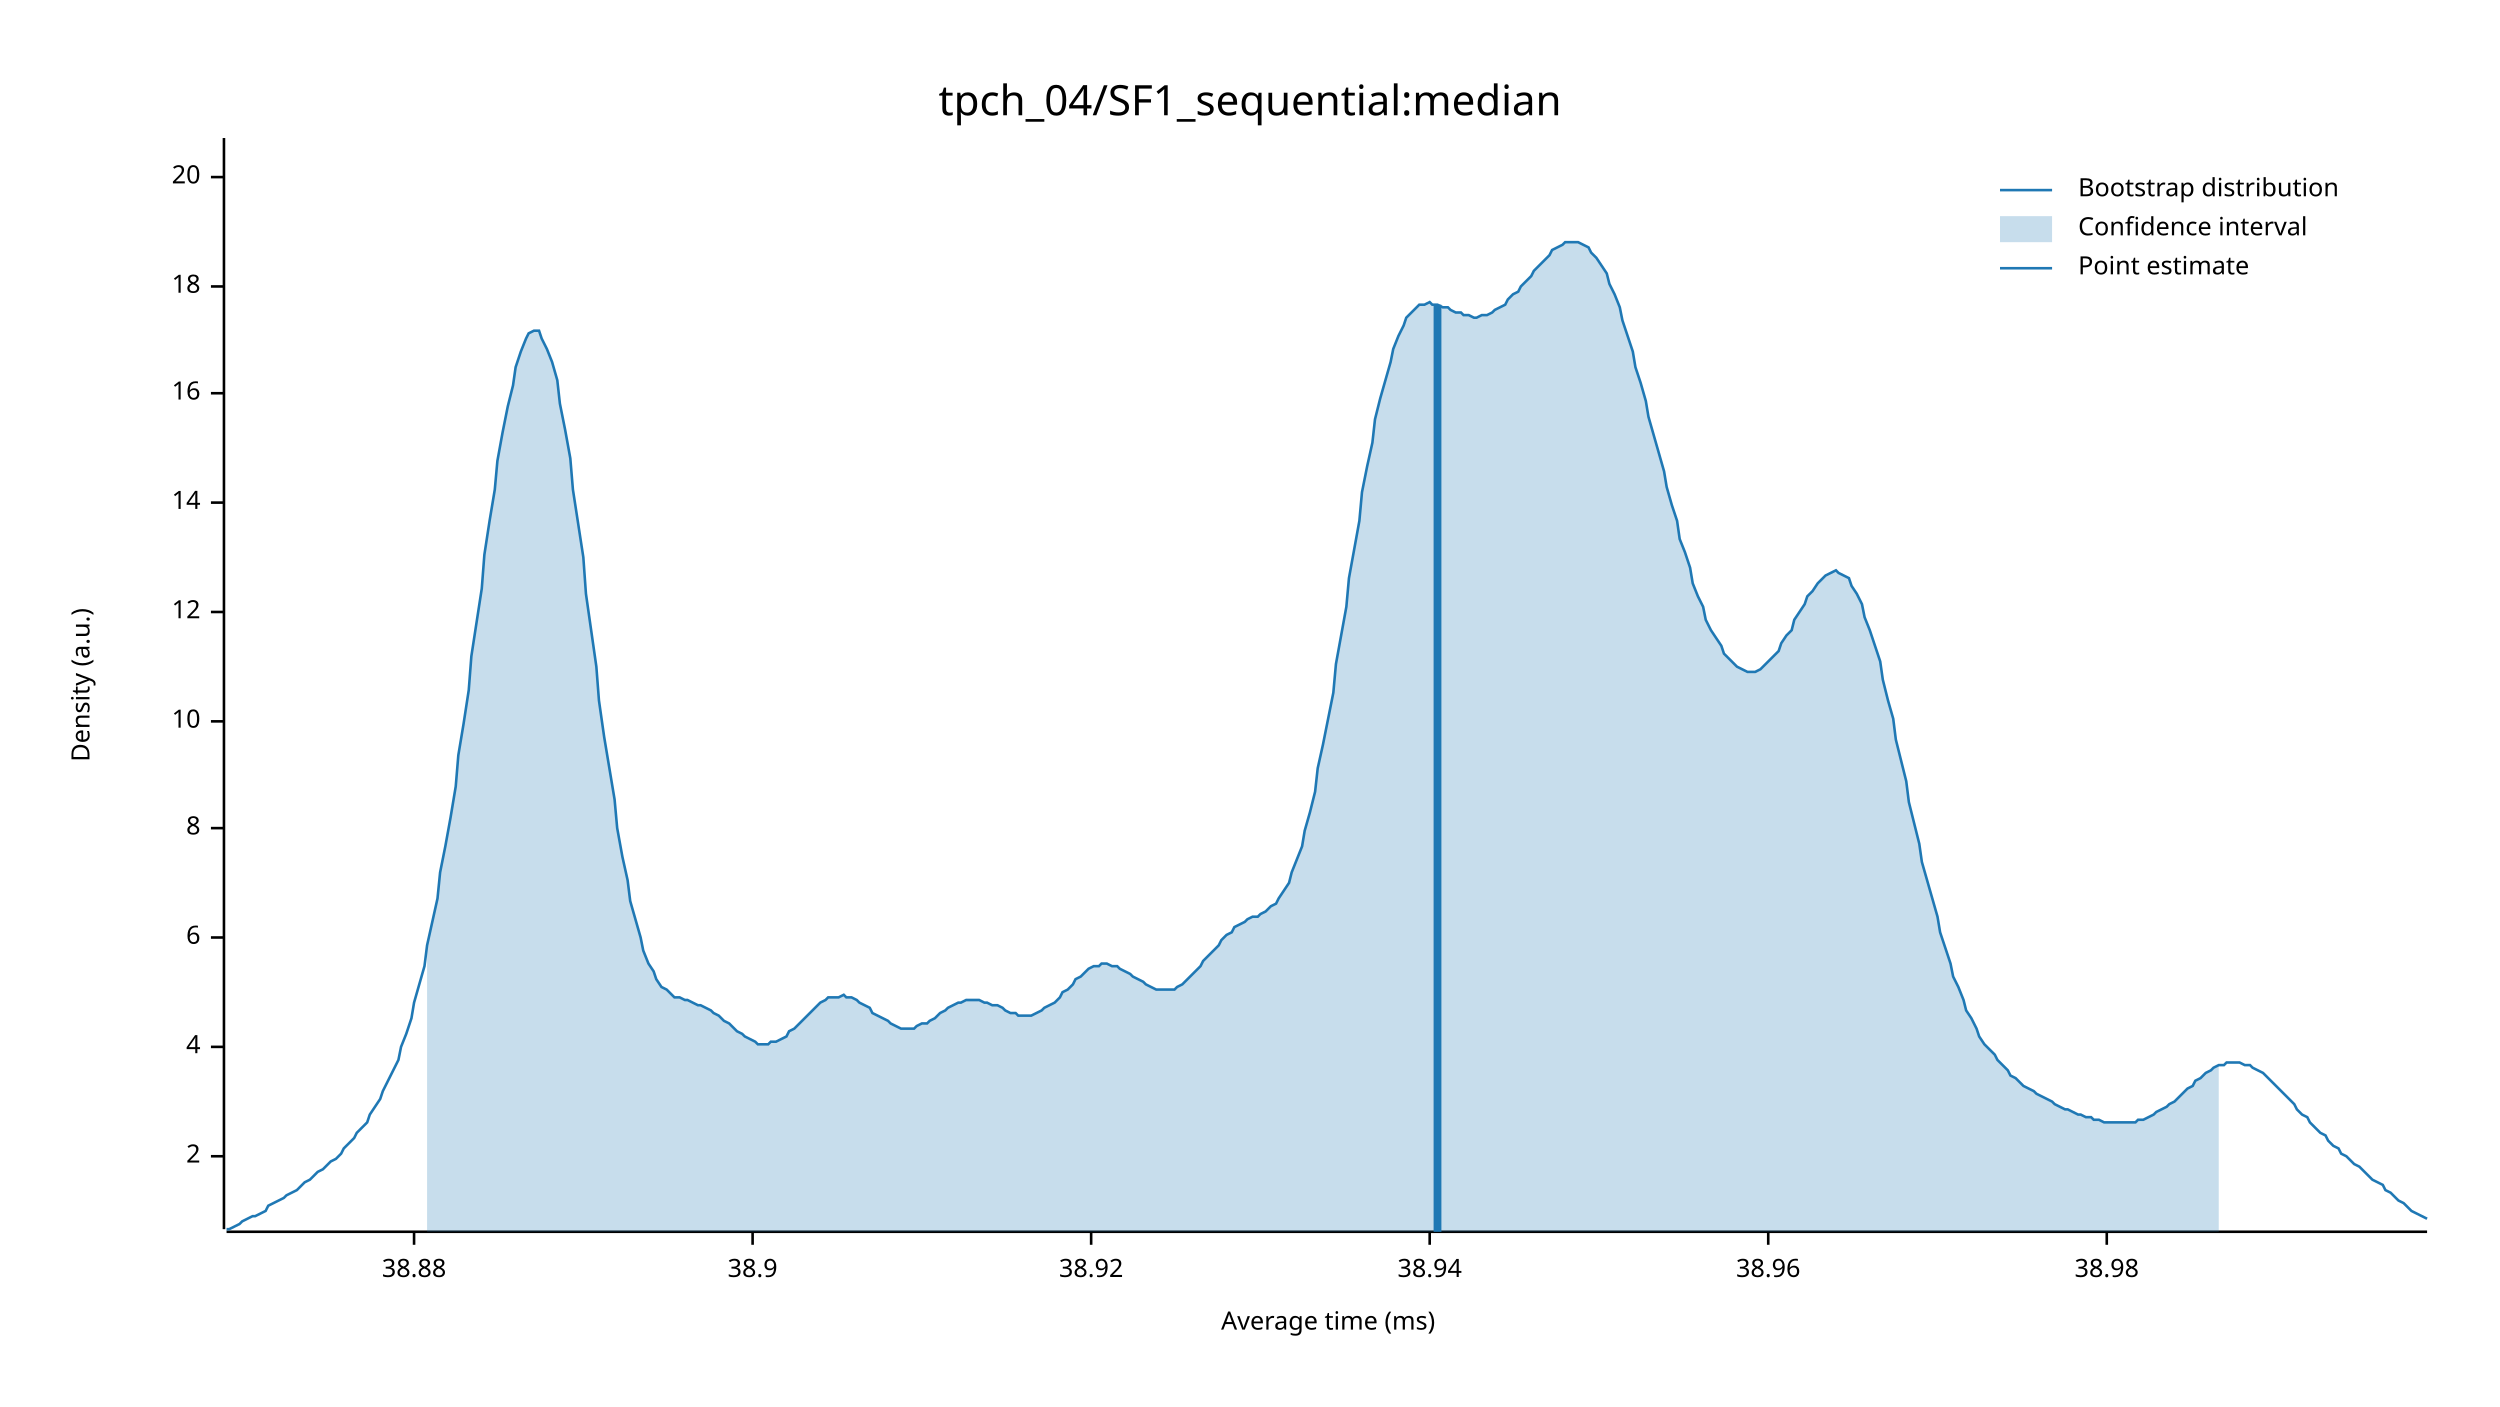
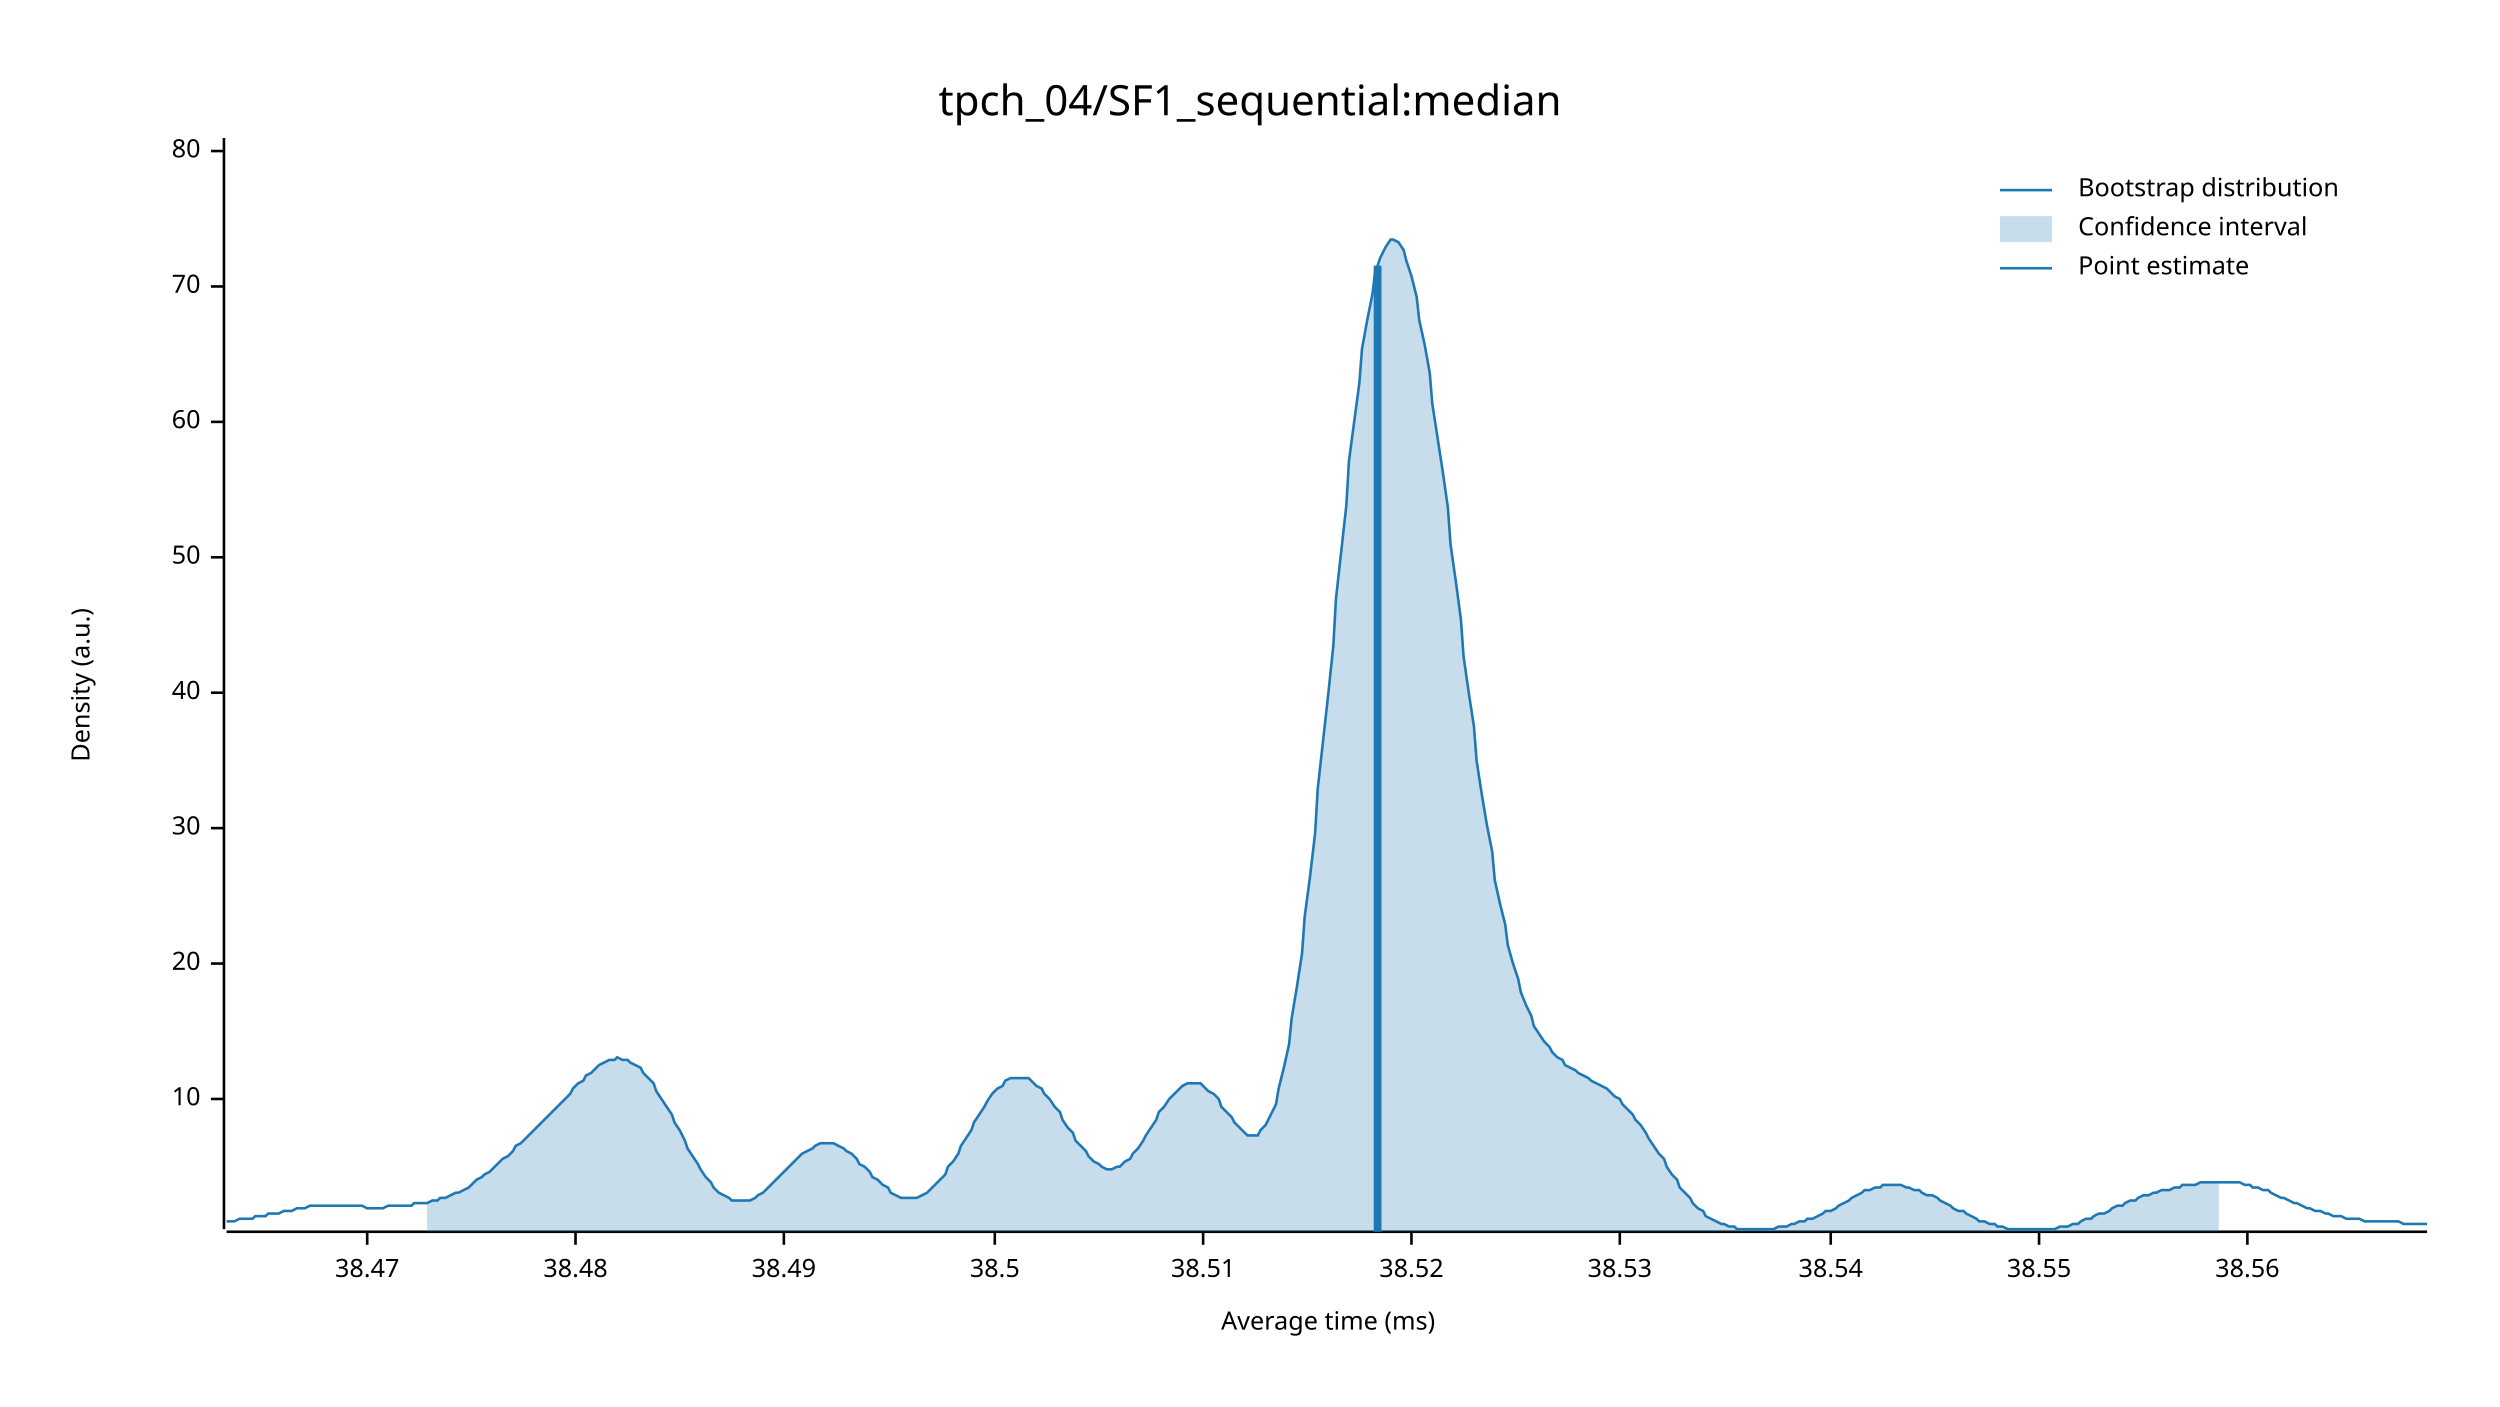
<svg xmlns="http://www.w3.org/2000/svg" width="960" height="540" viewBox="0 0 960 540">
  <text x="480" y="32" dy="0.76em" text-anchor="middle" font-family="sans-serif" font-size="16.129" opacity="1" fill="#000000">
tpch_04/SF1_sequential:median
</text>
  <text x="27" y="263" dy="0.76em" text-anchor="middle" font-family="sans-serif" font-size="9.677" opacity="1" fill="#000000" transform="rotate(270, 27, 263)">
Density (a.u.)
</text>
  <text x="510" y="513" dy="-0.5ex" text-anchor="middle" font-family="sans-serif" font-size="9.677" opacity="1" fill="#000000">
Average time (ms)
</text>
  <polyline fill="none" opacity="1" stroke="#000000" stroke-width="1" points="86,53 86,472 " />
-   <text x="77" y="444" dy="0.5ex" text-anchor="end" font-family="sans-serif" font-size="9.677" opacity="1" fill="#000000">
- 2
+   <text x="77" y="422" dy="0.5ex" text-anchor="end" font-family="sans-serif" font-size="9.677" opacity="1" fill="#000000">
+ 10
</text>
-   <polyline fill="none" opacity="1" stroke="#000000" stroke-width="1" points="81,444 86,444 " />
-   <text x="77" y="402" dy="0.5ex" text-anchor="end" font-family="sans-serif" font-size="9.677" opacity="1" fill="#000000">
- 4
+   <polyline fill="none" opacity="1" stroke="#000000" stroke-width="1" points="81,422 86,422 " />
+   <text x="77" y="370" dy="0.5ex" text-anchor="end" font-family="sans-serif" font-size="9.677" opacity="1" fill="#000000">
+ 20
</text>
-   <polyline fill="none" opacity="1" stroke="#000000" stroke-width="1" points="81,402 86,402 " />
-   <text x="77" y="360" dy="0.5ex" text-anchor="end" font-family="sans-serif" font-size="9.677" opacity="1" fill="#000000">
- 6
- </text>
-   <polyline fill="none" opacity="1" stroke="#000000" stroke-width="1" points="81,360 86,360 " />
+   <polyline fill="none" opacity="1" stroke="#000000" stroke-width="1" points="81,370 86,370 " />
  <text x="77" y="318" dy="0.5ex" text-anchor="end" font-family="sans-serif" font-size="9.677" opacity="1" fill="#000000">
- 8
+ 30
</text>
  <polyline fill="none" opacity="1" stroke="#000000" stroke-width="1" points="81,318 86,318 " />
-   <text x="77" y="277" dy="0.5ex" text-anchor="end" font-family="sans-serif" font-size="9.677" opacity="1" fill="#000000">
- 10
+   <text x="77" y="266" dy="0.5ex" text-anchor="end" font-family="sans-serif" font-size="9.677" opacity="1" fill="#000000">
+ 40
</text>
-   <polyline fill="none" opacity="1" stroke="#000000" stroke-width="1" points="81,277 86,277 " />
-   <text x="77" y="235" dy="0.5ex" text-anchor="end" font-family="sans-serif" font-size="9.677" opacity="1" fill="#000000">
- 12
+   <polyline fill="none" opacity="1" stroke="#000000" stroke-width="1" points="81,266 86,266 " />
+   <text x="77" y="214" dy="0.5ex" text-anchor="end" font-family="sans-serif" font-size="9.677" opacity="1" fill="#000000">
+ 50
</text>
-   <polyline fill="none" opacity="1" stroke="#000000" stroke-width="1" points="81,235 86,235 " />
-   <text x="77" y="193" dy="0.5ex" text-anchor="end" font-family="sans-serif" font-size="9.677" opacity="1" fill="#000000">
- 14
+   <polyline fill="none" opacity="1" stroke="#000000" stroke-width="1" points="81,214 86,214 " />
+   <text x="77" y="162" dy="0.5ex" text-anchor="end" font-family="sans-serif" font-size="9.677" opacity="1" fill="#000000">
+ 60
</text>
-   <polyline fill="none" opacity="1" stroke="#000000" stroke-width="1" points="81,193 86,193 " />
-   <text x="77" y="151" dy="0.5ex" text-anchor="end" font-family="sans-serif" font-size="9.677" opacity="1" fill="#000000">
- 16
- </text>
-   <polyline fill="none" opacity="1" stroke="#000000" stroke-width="1" points="81,151 86,151 " />
+   <polyline fill="none" opacity="1" stroke="#000000" stroke-width="1" points="81,162 86,162 " />
  <text x="77" y="110" dy="0.5ex" text-anchor="end" font-family="sans-serif" font-size="9.677" opacity="1" fill="#000000">
- 18
+ 70
</text>
  <polyline fill="none" opacity="1" stroke="#000000" stroke-width="1" points="81,110 86,110 " />
-   <text x="77" y="68" dy="0.5ex" text-anchor="end" font-family="sans-serif" font-size="9.677" opacity="1" fill="#000000">
- 20
+   <text x="77" y="58" dy="0.5ex" text-anchor="end" font-family="sans-serif" font-size="9.677" opacity="1" fill="#000000">
+ 80
</text>
-   <polyline fill="none" opacity="1" stroke="#000000" stroke-width="1" points="81,68 86,68 " />
+   <polyline fill="none" opacity="1" stroke="#000000" stroke-width="1" points="81,58 86,58 " />
  <polyline fill="none" opacity="1" stroke="#000000" stroke-width="1" points="87,473 932,473 " />
-   <text x="159" y="483" dy="0.76em" text-anchor="middle" font-family="sans-serif" font-size="9.677" opacity="1" fill="#000000">
- 38.88
+   <text x="141" y="483" dy="0.76em" text-anchor="middle" font-family="sans-serif" font-size="9.677" opacity="1" fill="#000000">
+ 38.47
</text>
-   <polyline fill="none" opacity="1" stroke="#000000" stroke-width="1" points="159,473 159,478 " />
-   <text x="289" y="483" dy="0.76em" text-anchor="middle" font-family="sans-serif" font-size="9.677" opacity="1" fill="#000000">
- 38.9
+   <polyline fill="none" opacity="1" stroke="#000000" stroke-width="1" points="141,473 141,478 " />
+   <text x="221" y="483" dy="0.76em" text-anchor="middle" font-family="sans-serif" font-size="9.677" opacity="1" fill="#000000">
+ 38.48
</text>
-   <polyline fill="none" opacity="1" stroke="#000000" stroke-width="1" points="289,473 289,478 " />
-   <text x="419" y="483" dy="0.76em" text-anchor="middle" font-family="sans-serif" font-size="9.677" opacity="1" fill="#000000">
- 38.92
+   <polyline fill="none" opacity="1" stroke="#000000" stroke-width="1" points="221,473 221,478 " />
+   <text x="301" y="483" dy="0.76em" text-anchor="middle" font-family="sans-serif" font-size="9.677" opacity="1" fill="#000000">
+ 38.49
</text>
-   <polyline fill="none" opacity="1" stroke="#000000" stroke-width="1" points="419,473 419,478 " />
-   <text x="549" y="483" dy="0.76em" text-anchor="middle" font-family="sans-serif" font-size="9.677" opacity="1" fill="#000000">
- 38.94
+   <polyline fill="none" opacity="1" stroke="#000000" stroke-width="1" points="301,473 301,478 " />
+   <text x="382" y="483" dy="0.76em" text-anchor="middle" font-family="sans-serif" font-size="9.677" opacity="1" fill="#000000">
+ 38.5
</text>
-   <polyline fill="none" opacity="1" stroke="#000000" stroke-width="1" points="549,473 549,478 " />
-   <text x="679" y="483" dy="0.76em" text-anchor="middle" font-family="sans-serif" font-size="9.677" opacity="1" fill="#000000">
- 38.96
+   <polyline fill="none" opacity="1" stroke="#000000" stroke-width="1" points="382,473 382,478 " />
+   <text x="462" y="483" dy="0.76em" text-anchor="middle" font-family="sans-serif" font-size="9.677" opacity="1" fill="#000000">
+ 38.51
</text>
-   <polyline fill="none" opacity="1" stroke="#000000" stroke-width="1" points="679,473 679,478 " />
-   <text x="809" y="483" dy="0.76em" text-anchor="middle" font-family="sans-serif" font-size="9.677" opacity="1" fill="#000000">
- 38.98
+   <polyline fill="none" opacity="1" stroke="#000000" stroke-width="1" points="462,473 462,478 " />
+   <text x="542" y="483" dy="0.76em" text-anchor="middle" font-family="sans-serif" font-size="9.677" opacity="1" fill="#000000">
+ 38.52
</text>
-   <polyline fill="none" opacity="1" stroke="#000000" stroke-width="1" points="809,473 809,478 " />
-   <polyline fill="none" opacity="1" stroke="#1F78B4" stroke-width="1" points="87,472 88,472 90,471 92,470 93,469 95,468 97,467 98,467 100,466 102,465 103,463 105,462 107,461 109,460 110,459 112,458 114,457 115,456 117,454 119,453 120,452 122,450 124,449 125,448 127,446 129,445 131,443 132,441 134,439 136,437 137,435 139,433 141,431 142,428 144,425 146,422 147,419 149,415 151,411 153,407 154,402 156,397 158,391 159,385 161,378 163,371 164,363 166,354 168,345 169,335 171,325 173,314 175,302 176,290 178,278 180,265 181,252 183,239 185,226 186,213 188,200 190,188 191,177 193,166 195,156 197,148 198,141 200,135 202,130 203,128 205,127 207,127 208,130 210,134 212,139 214,146 215,155 217,165 219,176 220,188 222,201 224,214 225,228 227,242 229,256 230,269 232,283 234,295 236,307 237,318 239,329 241,338 242,346 244,353 246,360 247,365 249,370 251,373 252,376 254,379 256,380 258,382 259,383 261,383 263,384 264,384 266,385 268,386 269,386 271,387 273,388 274,389 276,390 278,392 280,393 281,394 283,396 285,397 286,398 288,399 290,400 291,401 293,401 295,401 296,400 298,400 300,399 302,398 303,396 305,395 307,393 308,392 310,390 312,388 313,387 315,385 317,384 318,383 320,383 322,383 324,382 325,383 327,383 329,384 330,385 332,386 334,387 335,389 337,390 339,391 341,392 342,393 344,394 346,395 347,395 349,395 351,395 352,394 354,393 356,393 357,392 359,391 361,389 363,388 364,387 366,386 368,385 369,385 371,384 373,384 374,384 376,384 378,385 379,385 381,386 383,386 385,387 386,388 388,389 390,389 391,390 393,390 395,390 396,390 398,389 400,388 401,387 403,386 405,385 407,383 408,381 410,380 412,378 413,376 415,375 417,373 418,372 420,371 422,371 423,370 425,370 427,371 429,371 430,372 432,373 434,374 435,375 437,376 439,377 440,378 442,379 444,380 445,380 447,380 449,380 451,380 452,379 454,378 456,376 457,375 459,373 461,371 462,369 464,367 466,365 468,363 469,361 471,359 473,358 474,356 476,355 478,354 479,353 481,352 483,352 484,351 486,350 488,348 490,347 491,345 493,342 495,339 496,335 498,330 500,325 501,319 503,312 505,304 506,295 508,286 510,276 512,266 513,255 515,244 517,233 518,222 520,211 522,200 523,189 525,179 527,170 528,161 530,153 532,146 534,139 535,134 537,129 539,125 540,122 542,120 544,118 545,117 547,117 549,116 550,117 552,117 554,118 556,118 557,119 559,120 561,120 562,121 564,121 566,122 567,122 569,121 571,121 573,120 574,119 576,118 578,117 579,115 581,113 583,112 584,110 586,108 588,106 589,104 591,102 593,100 595,98 596,96 598,95 600,94 601,93 603,93 605,93 606,93 608,94 610,95 611,97 613,99 615,102 617,105 618,109 620,113 622,118 623,123 625,129 627,135 628,141 630,147 632,154 633,160 635,167 637,174 639,181 640,187 642,194 644,200 645,207 647,212 649,218 650,224 652,229 654,233 655,238 657,242 659,245 661,248 662,251 664,253 666,255 667,256 669,257 671,258 672,258 674,258 676,257 677,256 679,254 681,252 683,250 684,247 686,244 688,242 689,238 691,235 693,232 694,229 696,227 698,224 700,222 701,221 703,220 705,219 706,220 708,221 710,222 711,225 713,228 715,232 716,237 718,242 720,248 722,254 723,261 725,269 727,276 728,284 730,292 732,300 733,308 735,316 737,324 738,331 740,338 742,345 744,352 745,358 747,364 749,370 750,375 752,379 754,384 755,388 757,391 759,395 760,398 762,401 764,403 766,405 767,407 769,409 771,411 772,413 774,414 776,416 777,417 779,418 781,419 782,420 784,421 786,422 788,423 789,424 791,425 793,426 794,426 796,427 798,428 799,428 801,429 803,429 804,430 806,430 808,431 810,431 811,431 813,431 815,431 816,431 818,431 820,431 821,430 823,430 825,429 827,428 828,427 830,426 832,425 833,424 835,423 837,421 838,420 840,418 842,417 843,415 845,414 847,412 849,411 850,410 852,409 854,409 855,408 857,408 859,408 860,408 862,409 864,409 865,410 867,411 869,412 871,414 872,415 874,417 876,419 877,420 879,422 881,424 882,426 884,428 886,429 887,431 889,433 891,435 893,436 894,438 896,440 898,441 899,443 901,444 903,446 904,447 906,448 908,450 909,451 911,453 913,454 915,455 916,457 918,458 920,460 921,461 923,462 925,464 926,465 928,466 930,467 932,468 " />
-   <polygon opacity="0.25" fill="#1F78B4" points="164,363 166,354 168,345 169,335 171,325 173,314 175,302 176,290 178,278 180,265 181,252 183,239 185,226 186,213 188,200 190,188 191,177 193,166 195,156 197,148 198,141 200,135 202,130 203,128 205,127 207,127 208,130 210,134 212,139 214,146 215,155 217,165 219,176 220,188 222,201 224,214 225,228 227,242 229,256 230,269 232,283 234,295 236,307 237,318 239,329 241,338 242,346 244,353 246,360 247,365 249,370 251,373 252,376 254,379 256,380 258,382 259,383 261,383 263,384 264,384 266,385 268,386 269,386 271,387 273,388 274,389 276,390 278,392 280,393 281,394 283,396 285,397 286,398 288,399 290,400 291,401 293,401 295,401 296,400 298,400 300,399 302,398 303,396 305,395 307,393 308,392 310,390 312,388 313,387 315,385 317,384 318,383 320,383 322,383 324,382 325,383 327,383 329,384 330,385 332,386 334,387 335,389 337,390 339,391 341,392 342,393 344,394 346,395 347,395 349,395 351,395 352,394 354,393 356,393 357,392 359,391 361,389 363,388 364,387 366,386 368,385 369,385 371,384 373,384 374,384 376,384 378,385 379,385 381,386 383,386 385,387 386,388 388,389 390,389 391,390 393,390 395,390 396,390 398,389 400,388 401,387 403,386 405,385 407,383 408,381 410,380 412,378 413,376 415,375 417,373 418,372 420,371 422,371 423,370 425,370 427,371 429,371 430,372 432,373 434,374 435,375 437,376 439,377 440,378 442,379 444,380 445,380 447,380 449,380 451,380 452,379 454,378 456,376 457,375 459,373 461,371 462,369 464,367 466,365 468,363 469,361 471,359 473,358 474,356 476,355 478,354 479,353 481,352 483,352 484,351 486,350 488,348 490,347 491,345 493,342 495,339 496,335 498,330 500,325 501,319 503,312 505,304 506,295 508,286 510,276 512,266 513,255 515,244 517,233 518,222 520,211 522,200 523,189 525,179 527,170 528,161 530,153 532,146 534,139 535,134 537,129 539,125 540,122 542,120 544,118 545,117 547,117 549,116 550,117 552,117 554,118 556,118 557,119 559,120 561,120 562,121 564,121 566,122 567,122 569,121 571,121 573,120 574,119 576,118 578,117 579,115 581,113 583,112 584,110 586,108 588,106 589,104 591,102 593,100 595,98 596,96 598,95 600,94 601,93 603,93 605,93 606,93 608,94 610,95 611,97 613,99 615,102 617,105 618,109 620,113 622,118 623,123 625,129 627,135 628,141 630,147 632,154 633,160 635,167 637,174 639,181 640,187 642,194 644,200 645,207 647,212 649,218 650,224 652,229 654,233 655,238 657,242 659,245 661,248 662,251 664,253 666,255 667,256 669,257 671,258 672,258 674,258 676,257 677,256 679,254 681,252 683,250 684,247 686,244 688,242 689,238 691,235 693,232 694,229 696,227 698,224 700,222 701,221 703,220 705,219 706,220 708,221 710,222 711,225 713,228 715,232 716,237 718,242 720,248 722,254 723,261 725,269 727,276 728,284 730,292 732,300 733,308 735,316 737,324 738,331 740,338 742,345 744,352 745,358 747,364 749,370 750,375 752,379 754,384 755,388 757,391 759,395 760,398 762,401 764,403 766,405 767,407 769,409 771,411 772,413 774,414 776,416 777,417 779,418 781,419 782,420 784,421 786,422 788,423 789,424 791,425 793,426 794,426 796,427 798,428 799,428 801,429 803,429 804,430 806,430 808,431 810,431 811,431 813,431 815,431 816,431 818,431 820,431 821,430 823,430 825,429 827,428 828,427 830,426 832,425 833,424 835,423 837,421 838,420 840,418 842,417 843,415 845,414 847,412 849,411 850,410 852,409 852,473 164,473 " />
-   <polyline fill="none" opacity="1" stroke="#1F78B4" stroke-width="3" points="552,473 552,117 " />
+   <polyline fill="none" opacity="1" stroke="#000000" stroke-width="1" points="542,473 542,478 " />
+   <text x="622" y="483" dy="0.76em" text-anchor="middle" font-family="sans-serif" font-size="9.677" opacity="1" fill="#000000">
+ 38.53
+ </text>
+   <polyline fill="none" opacity="1" stroke="#000000" stroke-width="1" points="622,473 622,478 " />
+   <text x="703" y="483" dy="0.76em" text-anchor="middle" font-family="sans-serif" font-size="9.677" opacity="1" fill="#000000">
+ 38.54
+ </text>
+   <polyline fill="none" opacity="1" stroke="#000000" stroke-width="1" points="703,473 703,478 " />
+   <text x="783" y="483" dy="0.76em" text-anchor="middle" font-family="sans-serif" font-size="9.677" opacity="1" fill="#000000">
+ 38.55
+ </text>
+   <polyline fill="none" opacity="1" stroke="#000000" stroke-width="1" points="783,473 783,478 " />
+   <text x="863" y="483" dy="0.76em" text-anchor="middle" font-family="sans-serif" font-size="9.677" opacity="1" fill="#000000">
+ 38.56
+ </text>
+   <polyline fill="none" opacity="1" stroke="#000000" stroke-width="1" points="863,473 863,478 " />
+   <polyline fill="none" opacity="1" stroke="#1F78B4" stroke-width="1" points="87,469 88,469 90,469 92,468 93,468 95,468 97,468 98,467 100,467 102,467 103,466 105,466 107,466 109,465 110,465 112,465 114,464 115,464 117,464 119,463 120,463 122,463 124,463 125,463 127,463 129,463 131,463 132,463 134,463 136,463 137,463 139,463 141,464 142,464 144,464 146,464 147,464 149,463 151,463 153,463 154,463 156,463 158,463 159,462 161,462 163,462 164,462 166,461 168,461 169,460 171,460 173,459 175,458 176,458 178,457 180,456 181,455 183,453 185,452 186,451 188,450 190,448 191,447 193,445 195,444 197,442 198,440 200,439 202,437 203,436 205,434 207,432 208,431 210,429 212,427 214,425 215,424 217,422 219,420 220,418 222,416 224,415 225,413 227,412 229,410 230,409 232,408 234,407 236,407 237,406 239,407 241,407 242,408 244,409 246,410 247,412 249,414 251,416 252,419 254,422 256,425 258,428 259,431 261,434 263,438 264,441 266,444 268,447 269,449 271,452 273,454 274,456 276,458 278,459 280,460 281,461 283,461 285,461 286,461 288,461 290,460 291,459 293,458 295,456 296,455 298,453 300,451 302,449 303,448 305,446 307,444 308,443 310,442 312,441 313,440 315,439 317,439 318,439 320,439 322,440 324,441 325,442 327,443 329,445 330,447 332,448 334,450 335,452 337,453 339,455 341,456 342,458 344,459 346,460 347,460 349,460 351,460 352,460 354,459 356,458 357,457 359,455 361,453 363,451 364,448 366,446 368,443 369,440 371,437 373,434 374,431 376,428 378,425 379,423 381,420 383,418 385,417 386,415 388,414 390,414 391,414 393,414 395,414 396,415 398,417 400,418 401,420 403,422 405,425 407,427 408,430 410,433 412,435 413,438 415,440 417,442 418,444 420,446 422,447 423,448 425,449 427,449 429,448 430,448 432,446 434,445 435,443 437,441 439,438 440,436 442,433 444,430 445,427 447,425 449,422 451,420 452,419 454,417 456,416 457,416 459,416 461,416 462,417 464,419 466,420 468,422 469,425 471,427 473,429 474,431 476,433 478,435 479,436 481,436 483,436 484,434 486,432 488,428 490,424 491,418 493,410 495,401 496,391 498,379 500,366 501,352 503,337 505,320 506,303 508,285 510,267 512,248 513,230 515,212 517,194 518,177 520,162 522,147 523,134 525,123 527,113 528,105 530,99 532,95 534,92 535,92 537,93 539,96 540,100 542,106 544,114 545,123 547,132 549,143 550,155 552,168 554,181 556,195 557,209 559,223 561,238 562,252 564,266 566,279 567,292 569,305 571,317 573,327 574,338 576,347 578,355 579,363 581,370 583,376 584,381 586,386 588,390 589,394 591,397 593,400 595,402 596,404 598,406 600,407 601,409 603,410 605,411 606,412 608,413 610,414 611,415 613,416 615,417 617,418 618,419 620,421 622,422 623,424 625,426 627,428 628,430 630,432 632,435 633,437 635,440 637,443 639,445 640,448 642,451 644,453 645,456 647,458 649,460 650,462 652,464 654,465 655,467 657,468 659,469 661,470 662,470 664,471 666,471 667,472 669,472 671,472 672,472 674,472 676,472 677,472 679,472 681,472 683,471 684,471 686,471 688,470 689,470 691,469 693,469 694,468 696,468 698,467 700,466 701,465 703,465 705,464 706,463 708,462 710,461 711,460 713,459 715,458 716,457 718,457 720,456 722,456 723,455 725,455 727,455 728,455 730,455 732,456 733,456 735,457 737,457 738,458 740,459 742,459 744,460 745,461 747,462 749,463 750,464 752,465 754,465 755,466 757,467 759,468 760,469 762,469 764,470 766,470 767,471 769,471 771,472 772,472 774,472 776,472 777,472 779,472 781,472 782,472 784,472 786,472 788,472 789,472 791,471 793,471 794,471 796,470 798,470 799,469 801,468 803,468 804,467 806,466 808,466 810,465 811,464 813,463 815,463 816,462 818,461 820,461 821,460 823,459 825,459 827,458 828,458 830,457 832,457 833,457 835,456 837,456 838,455 840,455 842,455 843,455 845,454 847,454 849,454 850,454 852,454 854,454 855,454 857,454 859,454 860,454 862,455 864,455 865,456 867,456 869,457 871,457 872,458 874,459 876,460 877,460 879,461 881,462 882,462 884,463 886,464 887,464 889,465 891,465 893,466 894,466 896,467 898,467 899,467 901,468 903,468 904,468 906,468 908,469 909,469 911,469 913,469 915,469 916,469 918,469 920,469 921,469 923,470 925,470 926,470 928,470 930,470 932,470 " />
+   <polygon opacity="0.25" fill="#1F78B4" points="164,462 166,461 168,461 169,460 171,460 173,459 175,458 176,458 178,457 180,456 181,455 183,453 185,452 186,451 188,450 190,448 191,447 193,445 195,444 197,442 198,440 200,439 202,437 203,436 205,434 207,432 208,431 210,429 212,427 214,425 215,424 217,422 219,420 220,418 222,416 224,415 225,413 227,412 229,410 230,409 232,408 234,407 236,407 237,406 239,407 241,407 242,408 244,409 246,410 247,412 249,414 251,416 252,419 254,422 256,425 258,428 259,431 261,434 263,438 264,441 266,444 268,447 269,449 271,452 273,454 274,456 276,458 278,459 280,460 281,461 283,461 285,461 286,461 288,461 290,460 291,459 293,458 295,456 296,455 298,453 300,451 302,449 303,448 305,446 307,444 308,443 310,442 312,441 313,440 315,439 317,439 318,439 320,439 322,440 324,441 325,442 327,443 329,445 330,447 332,448 334,450 335,452 337,453 339,455 341,456 342,458 344,459 346,460 347,460 349,460 351,460 352,460 354,459 356,458 357,457 359,455 361,453 363,451 364,448 366,446 368,443 369,440 371,437 373,434 374,431 376,428 378,425 379,423 381,420 383,418 385,417 386,415 388,414 390,414 391,414 393,414 395,414 396,415 398,417 400,418 401,420 403,422 405,425 407,427 408,430 410,433 412,435 413,438 415,440 417,442 418,444 420,446 422,447 423,448 425,449 427,449 429,448 430,448 432,446 434,445 435,443 437,441 439,438 440,436 442,433 444,430 445,427 447,425 449,422 451,420 452,419 454,417 456,416 457,416 459,416 461,416 462,417 464,419 466,420 468,422 469,425 471,427 473,429 474,431 476,433 478,435 479,436 481,436 483,436 484,434 486,432 488,428 490,424 491,418 493,410 495,401 496,391 498,379 500,366 501,352 503,337 505,320 506,303 508,285 510,267 512,248 513,230 515,212 517,194 518,177 520,162 522,147 523,134 525,123 527,113 528,105 530,99 532,95 534,92 535,92 537,93 539,96 540,100 542,106 544,114 545,123 547,132 549,143 550,155 552,168 554,181 556,195 557,209 559,223 561,238 562,252 564,266 566,279 567,292 569,305 571,317 573,327 574,338 576,347 578,355 579,363 581,370 583,376 584,381 586,386 588,390 589,394 591,397 593,400 595,402 596,404 598,406 600,407 601,409 603,410 605,411 606,412 608,413 610,414 611,415 613,416 615,417 617,418 618,419 620,421 622,422 623,424 625,426 627,428 628,430 630,432 632,435 633,437 635,440 637,443 639,445 640,448 642,451 644,453 645,456 647,458 649,460 650,462 652,464 654,465 655,467 657,468 659,469 661,470 662,470 664,471 666,471 667,472 669,472 671,472 672,472 674,472 676,472 677,472 679,472 681,472 683,471 684,471 686,471 688,470 689,470 691,469 693,469 694,468 696,468 698,467 700,466 701,465 703,465 705,464 706,463 708,462 710,461 711,460 713,459 715,458 716,457 718,457 720,456 722,456 723,455 725,455 727,455 728,455 730,455 732,456 733,456 735,457 737,457 738,458 740,459 742,459 744,460 745,461 747,462 749,463 750,464 752,465 754,465 755,466 757,467 759,468 760,469 762,469 764,470 766,470 767,471 769,471 771,472 772,472 774,472 776,472 777,472 779,472 781,472 782,472 784,472 786,472 788,472 789,472 791,471 793,471 794,471 796,470 798,470 799,469 801,468 803,468 804,467 806,466 808,466 810,465 811,464 813,463 815,463 816,462 818,461 820,461 821,460 823,459 825,459 827,458 828,458 830,457 832,457 833,457 835,456 837,456 838,455 840,455 842,455 843,455 845,454 847,454 849,454 850,454 852,454 852,473 164,473 " />
+   <polyline fill="none" opacity="1" stroke="#1F78B4" stroke-width="3" points="529,473 529,102 " />
  <text x="798" y="68" dy="0.76em" text-anchor="start" font-family="sans-serif" font-size="9.677" opacity="1" fill="#000000">
Bootstrap distribution
</text>
  <text x="798" y="83" dy="0.76em" text-anchor="start" font-family="sans-serif" font-size="9.677" opacity="1" fill="#000000">
Confidence interval
</text>
  <text x="798" y="98" dy="0.76em" text-anchor="start" font-family="sans-serif" font-size="9.677" opacity="1" fill="#000000">
Point estimate
</text>
  <polyline fill="none" opacity="1" stroke="#1F78B4" stroke-width="1" points="768,73 788,73 " />
  <rect x="768" y="83" width="20" height="10" opacity="0.25" fill="#1F78B4" stroke="none" />
  <polyline fill="none" opacity="1" stroke="#1F78B4" stroke-width="1" points="768,103 788,103 " />
</svg>
